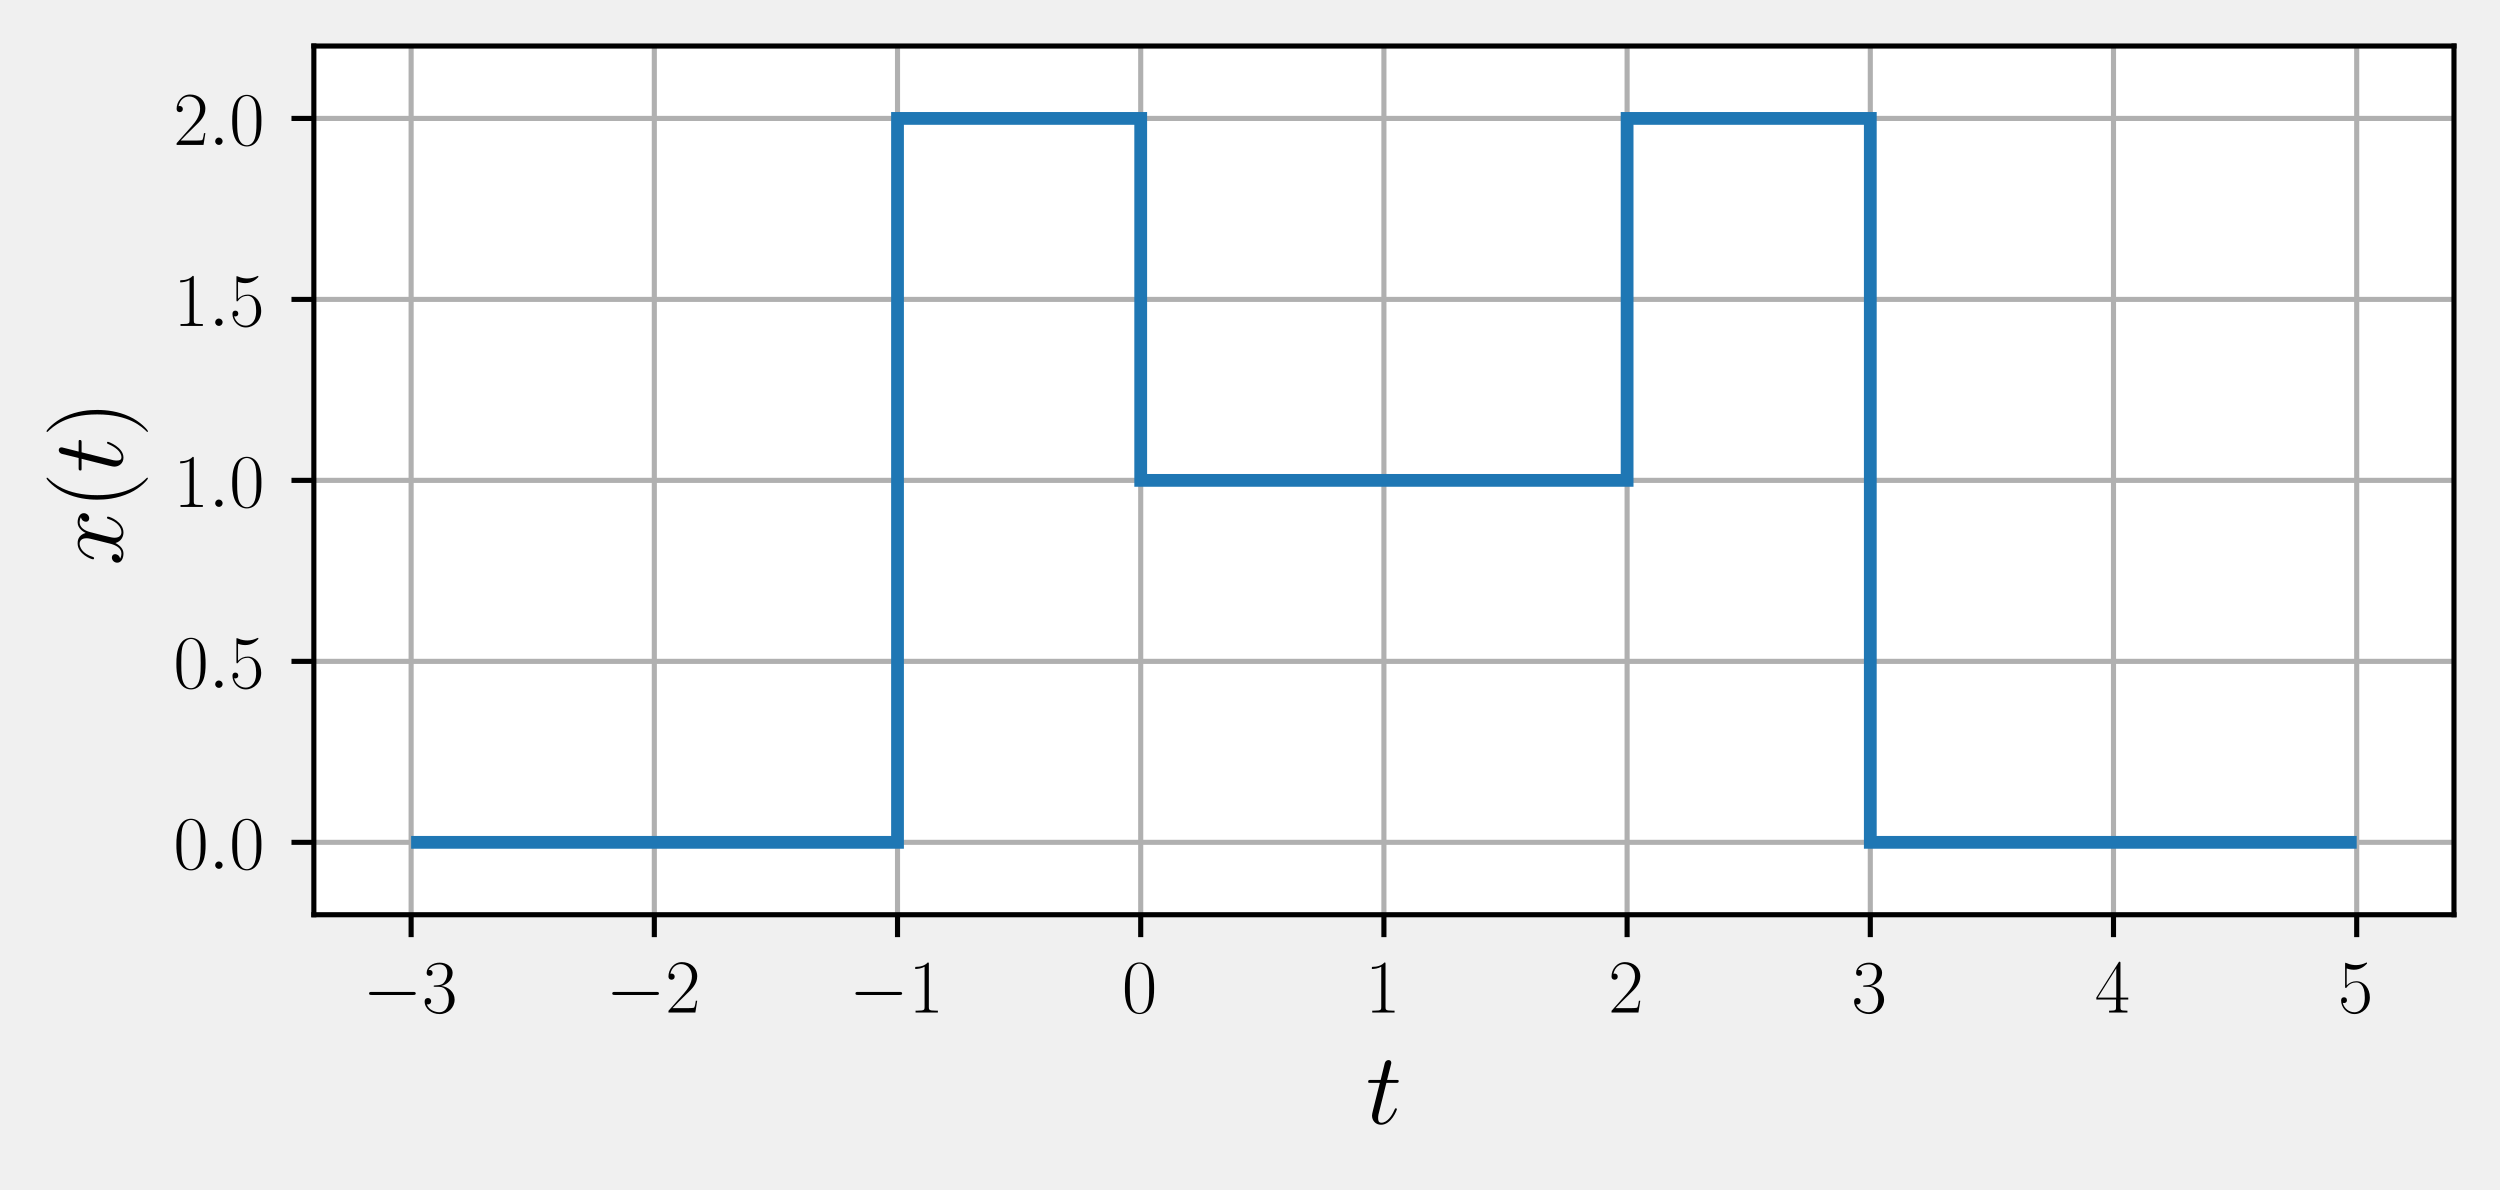
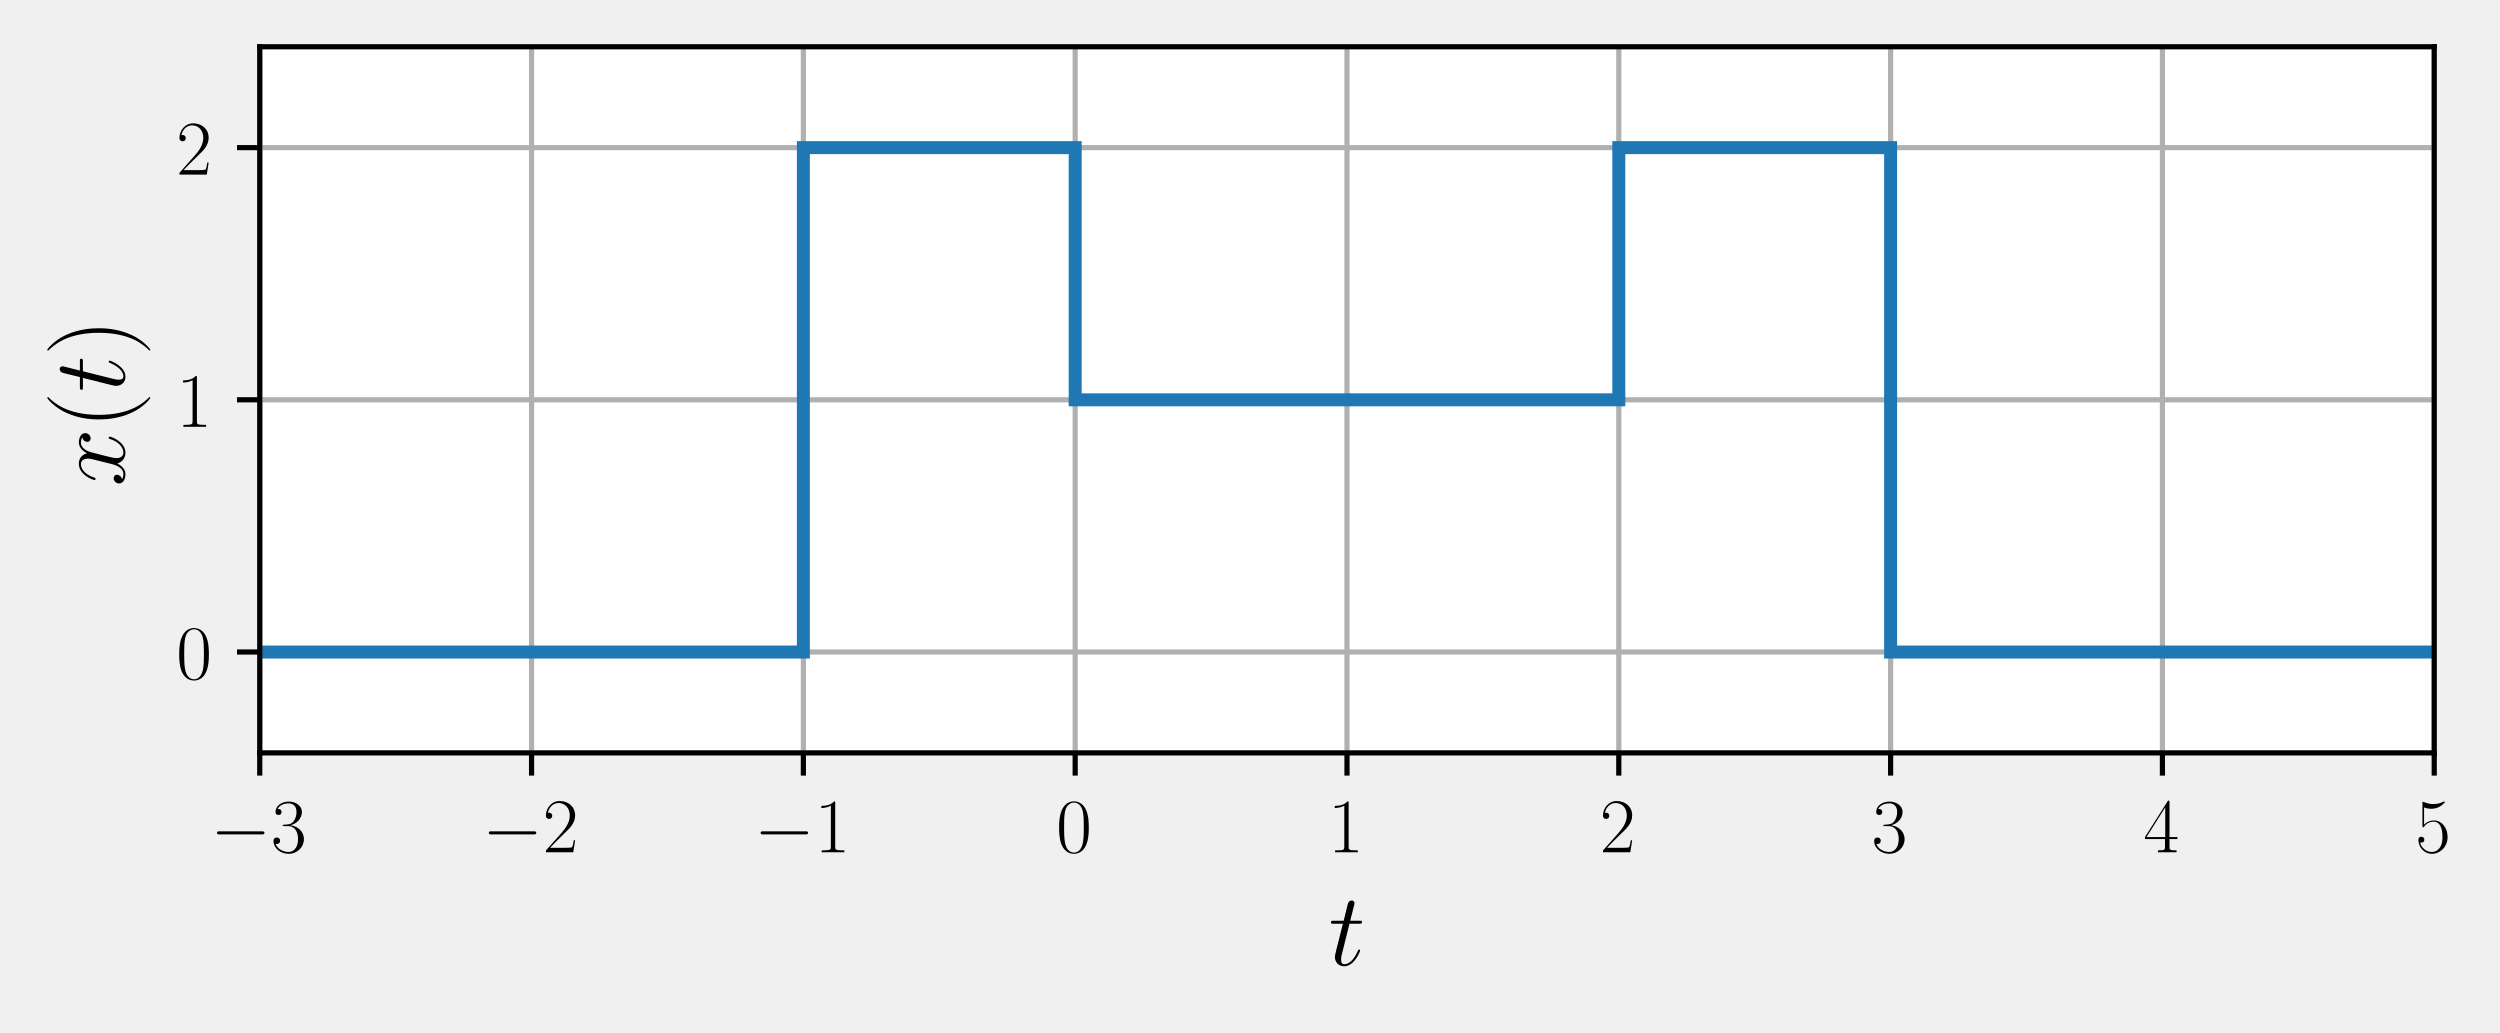
- <svg xmlns="http://www.w3.org/2000/svg" xmlns:xlink="http://www.w3.org/1999/xlink" height="186.096pt" version="1.1" viewBox="0 0 391.098 186.096" width="391.098pt">
+ <svg xmlns="http://www.w3.org/2000/svg" xmlns:xlink="http://www.w3.org/1999/xlink" height="158.916pt" version="1.1" viewBox="0 0 384.92 158.916" width="384.92pt">
  <defs>
    <style type="text/css">*{stroke-linecap:butt;stroke-linejoin:round;}</style>
  </defs>
  <g id="figure_1">
    <g id="patch_1">
-       <path d="M 0 186.096  L 391.098 186.096  L 391.098 0  L 0 0  z " style="fill:none;" />
+       <path d="M 0 158.916  L 384.92 158.916  L 384.92 0  L 0 0  z " style="fill:none;" />
    </g>
    <g id="axes_1">
      <g id="patch_2">
-         <path d="M 49.098 143.1  L 383.898 143.1  L 383.898 7.2  L 49.098 7.2  z " style="fill:#ffffff;" />
+         <path d="M 39.993 115.92  L 374.793 115.92  L 374.793 7.2  L 39.993 7.2  z " style="fill:#ffffff;" />
      </g>
      <g id="matplotlib.axis_1">
        <g id="xtick_1">
          <g id="line2d_1">
-             <path clip-path="url(#peb499535d7)" d="M 64.316 143.1  L 64.316 7.2  " style="fill:none;stroke:#b0b0b0;stroke-linecap:square;stroke-width:0.8;" />
+             <path clip-path="url(#pcc64367b19)" d="M 39.993 115.92  L 39.993 7.2  " style="fill:none;stroke:#b0b0b0;stroke-linecap:square;stroke-width:0.8;" />
          </g>
          <g id="line2d_2">
            <defs>
-               <path d="M 0 0  L 0 3.5  " id="m0c8918ac45" style="stroke:#000000;stroke-width:0.8;" />
-             </defs>
-             <g>
-               <use style="stroke:#000000;stroke-width:0.8;" x="64.316" xlink:href="#m0c8918ac45" y="143.1" />
+               <path d="M 0 0  L 0 3.5  " id="m48c91b0e04" style="stroke:#000000;stroke-width:0.8;" />
+             </defs>
+             <g>
+               <use style="stroke:#000000;stroke-width:0.8;" x="39.993" xlink:href="#m48c91b0e04" y="115.92" />
            </g>
          </g>
          <g id="text_1">
-             <g transform="translate(56.74031 158.4022)scale(0.12 -0.12)">
+             <g transform="translate(32.41748 131.2222)scale(0.12 -0.12)">
              <defs>
                <path d="M 4218 1472  C 4326 1472 4442 1472 4442 1600  C 4442 1728 4326 1728 4218 1728  L 755 1728  C 646 1728 531 1728 531 1600  C 531 1472 646 1472 755 1472  L 4218 1472  z " id="CMSY10-0" transform="scale(0.015625)" />
                <path d="M 1414 2157  C 1984 2157 2234 1662 2234 1090  C 2234 320 1824 25 1453 25  C 1114 25 563 194 390 693  C 422 680 454 680 486 680  C 640 680 755 782 755 948  C 755 1133 614 1216 486 1216  C 378 1216 211 1165 211 926  C 211 335 787 -128 1466 -128  C 2176 -128 2720 430 2720 1085  C 2720 1707 2208 2157 1600 2227  C 2086 2328 2554 2756 2554 3329  C 2554 3820 2048 4179 1472 4179  C 890 4179 378 3829 378 3329  C 378 3110 544 3072 627 3072  C 762 3072 877 3155 877 3321  C 877 3486 762 3569 627 3569  C 602 3569 570 3569 544 3557  C 730 3959 1235 4032 1459 4032  C 1683 4032 2106 3925 2106 3320  C 2106 3143 2080 2828 1862 2550  C 1670 2304 1453 2304 1242 2284  C 1210 2284 1062 2269 1037 2269  C 992 2263 966 2257 966 2208  C 966 2163 973 2157 1101 2157  L 1414 2157  z " id="CMR17-33" transform="scale(0.015625)" />
              </defs>
              <use transform="scale(0.996264)" xlink:href="#CMSY10-0" />
              <use transform="translate(77.48747 0)scale(0.996264)" xlink:href="#CMR17-33" />
            </g>
          </g>
        </g>
        <g id="xtick_2">
          <g id="line2d_3">
-             <path clip-path="url(#peb499535d7)" d="M 102.362 143.1  L 102.362 7.2  " style="fill:none;stroke:#b0b0b0;stroke-linecap:square;stroke-width:0.8;" />
+             <path clip-path="url(#pcc64367b19)" d="M 81.843 115.92  L 81.843 7.2  " style="fill:none;stroke:#b0b0b0;stroke-linecap:square;stroke-width:0.8;" />
          </g>
          <g id="line2d_4">
            <g>
-               <use style="stroke:#000000;stroke-width:0.8;" x="102.362" xlink:href="#m0c8918ac45" y="143.1" />
+               <use style="stroke:#000000;stroke-width:0.8;" x="81.843" xlink:href="#m48c91b0e04" y="115.92" />
            </g>
          </g>
          <g id="text_2">
-             <g transform="translate(94.78576 158.4022)scale(0.12 -0.12)">
+             <g transform="translate(74.26748 131.2222)scale(0.12 -0.12)">
              <defs>
                <path d="M 2669 989  L 2554 989  C 2490 536 2438 459 2413 420  C 2381 369 1920 369 1830 369  L 602 369  C 832 619 1280 1072 1824 1597  C 2214 1967 2669 2402 2669 3035  C 2669 3790 2067 4224 1395 4224  C 691 4224 262 3604 262 3030  C 262 2780 448 2748 525 2748  C 589 2748 781 2787 781 3010  C 781 3207 614 3264 525 3264  C 486 3264 448 3258 422 3245  C 544 3790 915 4058 1306 4058  C 1862 4058 2227 3617 2227 3035  C 2227 2479 1901 2000 1536 1584  L 262 146  L 262 0  L 2515 0  L 2669 989  z " id="CMR17-32" transform="scale(0.015625)" />
              </defs>
              <use transform="scale(0.996264)" xlink:href="#CMSY10-0" />
              <use transform="translate(77.48747 0)scale(0.996264)" xlink:href="#CMR17-32" />
            </g>
          </g>
        </g>
        <g id="xtick_3">
          <g id="line2d_5">
-             <path clip-path="url(#peb499535d7)" d="M 140.407 143.1  L 140.407 7.2  " style="fill:none;stroke:#b0b0b0;stroke-linecap:square;stroke-width:0.8;" />
+             <path clip-path="url(#pcc64367b19)" d="M 123.693 115.92  L 123.693 7.2  " style="fill:none;stroke:#b0b0b0;stroke-linecap:square;stroke-width:0.8;" />
          </g>
          <g id="line2d_6">
            <g>
-               <use style="stroke:#000000;stroke-width:0.8;" x="140.407" xlink:href="#m0c8918ac45" y="143.1" />
+               <use style="stroke:#000000;stroke-width:0.8;" x="123.693" xlink:href="#m48c91b0e04" y="115.92" />
            </g>
          </g>
          <g id="text_3">
-             <g transform="translate(132.8312 158.4022)scale(0.12 -0.12)">
+             <g transform="translate(116.1175 131.2222)scale(0.12 -0.12)">
              <defs>
                <path d="M 1702 4058  C 1702 4192 1696 4192 1606 4192  C 1357 3916 979 3827 621 3827  C 602 3827 570 3827 563 3808  C 557 3795 557 3782 557 3648  C 755 3648 1088 3686 1344 3839  L 1344 461  C 1344 236 1331 160 781 160  L 589 160  L 589 0  C 896 0 1216 0 1523 0  C 1830 0 2150 0 2458 0  L 2458 160  L 2266 160  C 1715 160 1702 230 1702 458  L 1702 4058  z " id="CMR17-31" transform="scale(0.015625)" />
              </defs>
              <use transform="scale(0.996264)" xlink:href="#CMSY10-0" />
              <use transform="translate(77.48747 0)scale(0.996264)" xlink:href="#CMR17-31" />
            </g>
          </g>
        </g>
        <g id="xtick_4">
          <g id="line2d_7">
-             <path clip-path="url(#peb499535d7)" d="M 178.452 143.1  L 178.452 7.2  " style="fill:none;stroke:#b0b0b0;stroke-linecap:square;stroke-width:0.8;" />
+             <path clip-path="url(#pcc64367b19)" d="M 165.543 115.92  L 165.543 7.2  " style="fill:none;stroke:#b0b0b0;stroke-linecap:square;stroke-width:0.8;" />
          </g>
          <g id="line2d_8">
            <g>
-               <use style="stroke:#000000;stroke-width:0.8;" x="178.452" xlink:href="#m0c8918ac45" y="143.1" />
+               <use style="stroke:#000000;stroke-width:0.8;" x="165.543" xlink:href="#m48c91b0e04" y="115.92" />
            </g>
          </g>
          <g id="text_4">
-             <g transform="translate(175.5259 158.4022)scale(0.12 -0.12)">
+             <g transform="translate(162.6167 131.2222)scale(0.12 -0.12)">
              <defs>
                <path d="M 2688 2025  C 2688 2416 2682 3080 2413 3591  C 2176 4039 1798 4198 1466 4198  C 1158 4198 768 4058 525 3597  C 269 3118 243 2524 243 2025  C 243 1661 250 1106 448 619  C 723 -39 1216 -128 1466 -128  C 1760 -128 2208 -7 2470 600  C 2662 1042 2688 1559 2688 2025  z M 1466 -26  C 1056 -26 813 325 723 812  C 653 1188 653 1738 653 2096  C 653 2588 653 2997 736 3387  C 858 3929 1216 4096 1466 4096  C 1728 4096 2067 3923 2189 3400  C 2272 3036 2278 2607 2278 2096  C 2278 1680 2278 1169 2202 792  C 2067 95 1690 -26 1466 -26  z " id="CMR17-30" transform="scale(0.015625)" />
              </defs>
              <use transform="scale(0.996264)" xlink:href="#CMR17-30" />
            </g>
          </g>
        </g>
        <g id="xtick_5">
          <g id="line2d_9">
-             <path clip-path="url(#peb499535d7)" d="M 216.498 143.1  L 216.498 7.2  " style="fill:none;stroke:#b0b0b0;stroke-linecap:square;stroke-width:0.8;" />
+             <path clip-path="url(#pcc64367b19)" d="M 207.393 115.92  L 207.393 7.2  " style="fill:none;stroke:#b0b0b0;stroke-linecap:square;stroke-width:0.8;" />
          </g>
          <g id="line2d_10">
            <g>
-               <use style="stroke:#000000;stroke-width:0.8;" x="216.498" xlink:href="#m0c8918ac45" y="143.1" />
+               <use style="stroke:#000000;stroke-width:0.8;" x="207.393" xlink:href="#m48c91b0e04" y="115.92" />
            </g>
          </g>
          <g id="text_5">
-             <g transform="translate(213.5714 158.4022)scale(0.12 -0.12)">
+             <g transform="translate(204.4667 131.2222)scale(0.12 -0.12)">
              <use transform="scale(0.996264)" xlink:href="#CMR17-31" />
            </g>
          </g>
        </g>
        <g id="xtick_6">
          <g id="line2d_11">
-             <path clip-path="url(#peb499535d7)" d="M 254.543 143.1  L 254.543 7.2  " style="fill:none;stroke:#b0b0b0;stroke-linecap:square;stroke-width:0.8;" />
+             <path clip-path="url(#pcc64367b19)" d="M 249.243 115.92  L 249.243 7.2  " style="fill:none;stroke:#b0b0b0;stroke-linecap:square;stroke-width:0.8;" />
          </g>
          <g id="line2d_12">
            <g>
-               <use style="stroke:#000000;stroke-width:0.8;" x="254.543" xlink:href="#m0c8918ac45" y="143.1" />
+               <use style="stroke:#000000;stroke-width:0.8;" x="249.243" xlink:href="#m48c91b0e04" y="115.92" />
            </g>
          </g>
          <g id="text_6">
-             <g transform="translate(251.6168 158.4022)scale(0.12 -0.12)">
+             <g transform="translate(246.3167 131.2222)scale(0.12 -0.12)">
              <use transform="scale(0.996264)" xlink:href="#CMR17-32" />
            </g>
          </g>
        </g>
        <g id="xtick_7">
          <g id="line2d_13">
-             <path clip-path="url(#peb499535d7)" d="M 292.589 143.1  L 292.589 7.2  " style="fill:none;stroke:#b0b0b0;stroke-linecap:square;stroke-width:0.8;" />
+             <path clip-path="url(#pcc64367b19)" d="M 291.093 115.92  L 291.093 7.2  " style="fill:none;stroke:#b0b0b0;stroke-linecap:square;stroke-width:0.8;" />
          </g>
          <g id="line2d_14">
            <g>
-               <use style="stroke:#000000;stroke-width:0.8;" x="292.589" xlink:href="#m0c8918ac45" y="143.1" />
+               <use style="stroke:#000000;stroke-width:0.8;" x="291.093" xlink:href="#m48c91b0e04" y="115.92" />
            </g>
          </g>
          <g id="text_7">
-             <g transform="translate(289.6623 158.4022)scale(0.12 -0.12)">
+             <g transform="translate(288.1667 131.2222)scale(0.12 -0.12)">
              <use transform="scale(0.996264)" xlink:href="#CMR17-33" />
            </g>
          </g>
        </g>
        <g id="xtick_8">
          <g id="line2d_15">
-             <path clip-path="url(#peb499535d7)" d="M 330.634 143.1  L 330.634 7.2  " style="fill:none;stroke:#b0b0b0;stroke-linecap:square;stroke-width:0.8;" />
+             <path clip-path="url(#pcc64367b19)" d="M 332.943 115.92  L 332.943 7.2  " style="fill:none;stroke:#b0b0b0;stroke-linecap:square;stroke-width:0.8;" />
          </g>
          <g id="line2d_16">
            <g>
-               <use style="stroke:#000000;stroke-width:0.8;" x="330.634" xlink:href="#m0c8918ac45" y="143.1" />
+               <use style="stroke:#000000;stroke-width:0.8;" x="332.943" xlink:href="#m48c91b0e04" y="115.92" />
            </g>
          </g>
          <g id="text_8">
-             <g transform="translate(327.7077 158.4022)scale(0.12 -0.12)">
+             <g transform="translate(330.0167 131.2222)scale(0.12 -0.12)">
              <defs>
                <path d="M 2150 4122  C 2150 4256 2144 4256 2029 4256  L 128 1254  L 128 1088  L 1779 1088  L 1779 457  C 1779 224 1766 160 1318 160  L 1197 160  L 1197 0  C 1402 0 1747 0 1965 0  C 2182 0 2528 0 2733 0  L 2733 160  L 2611 160  C 2163 160 2150 224 2150 457  L 2150 1088  L 2803 1088  L 2803 1254  L 2150 1254  L 2150 4122  z M 1798 3703  L 1798 1254  L 256 1254  L 1798 3703  z " id="CMR17-34" transform="scale(0.015625)" />
              </defs>
              <use transform="scale(0.996264)" xlink:href="#CMR17-34" />
            </g>
          </g>
        </g>
        <g id="xtick_9">
          <g id="line2d_17">
-             <path clip-path="url(#peb499535d7)" d="M 368.68 143.1  L 368.68 7.2  " style="fill:none;stroke:#b0b0b0;stroke-linecap:square;stroke-width:0.8;" />
+             <path clip-path="url(#pcc64367b19)" d="M 374.793 115.92  L 374.793 7.2  " style="fill:none;stroke:#b0b0b0;stroke-linecap:square;stroke-width:0.8;" />
          </g>
          <g id="line2d_18">
            <g>
-               <use style="stroke:#000000;stroke-width:0.8;" x="368.68" xlink:href="#m0c8918ac45" y="143.1" />
+               <use style="stroke:#000000;stroke-width:0.8;" x="374.793" xlink:href="#m48c91b0e04" y="115.92" />
            </g>
          </g>
          <g id="text_9">
-             <g transform="translate(365.7532 158.4022)scale(0.12 -0.12)">
+             <g transform="translate(371.8667 131.2222)scale(0.12 -0.12)">
              <defs>
                <path d="M 730 3692  C 794 3666 1056 3584 1325 3584  C 1920 3584 2246 3911 2432 4100  C 2432 4157 2432 4192 2394 4192  C 2387 4192 2374 4192 2323 4163  C 2099 4058 1837 3973 1517 3973  C 1325 3973 1037 3999 723 4139  C 653 4171 640 4171 634 4171  C 602 4171 595 4164 595 4037  L 595 2203  C 595 2089 595 2057 659 2057  C 691 2057 704 2070 736 2114  C 941 2401 1222 2522 1542 2522  C 1766 2522 2246 2382 2246 1289  C 2246 1085 2246 715 2054 421  C 1894 159 1645 25 1370 25  C 947 25 518 320 403 814  C 429 807 480 795 506 795  C 589 795 749 840 749 1038  C 749 1210 627 1280 506 1280  C 358 1280 262 1190 262 1011  C 262 454 704 -128 1382 -128  C 2042 -128 2669 440 2669 1264  C 2669 2030 2170 2624 1549 2624  C 1222 2624 947 2503 730 2274  L 730 3692  z " id="CMR17-35" transform="scale(0.015625)" />
              </defs>
              <use transform="scale(0.996264)" xlink:href="#CMR17-35" />
            </g>
          </g>
        </g>
        <g id="text_10">
-           <g transform="translate(213.6798 175.7964)scale(0.16 -0.16)">
+           <g transform="translate(204.5751 148.6164)scale(0.16 -0.16)">
            <defs>
              <path d="M 1286 2566  L 1875 2566  C 1997 2566 2061 2566 2061 2681  C 2061 2752 2022 2752 1894 2752  L 1331 2752  L 1568 3692  C 1594 3781 1594 3794 1594 3840  C 1594 3943 1510 4000 1427 4000  C 1376 4000 1229 3981 1178 3775  L 928 2752  L 326 2752  C 198 2752 141 2752 141 2630  C 141 2566 186 2566 307 2566  L 877 2566  L 454 881  C 403 658 384 594 384 511  C 384 211 595 -64 954 -64  C 1600 -64 1946 868 1946 912  C 1946 951 1920 970 1882 970  C 1869 970 1843 970 1830 944  C 1824 938 1818 931 1773 829  C 1638 511 1344 64 973 64  C 781 64 768 224 768 364  C 768 370 768 492 787 568  L 1286 2566  z " id="CMMI12-74" transform="scale(0.015625)" />
            </defs>
            <use transform="scale(0.996264)" xlink:href="#CMMI12-74" />
          </g>
        </g>
      </g>
      <g id="matplotlib.axis_2">
        <g id="ytick_1">
          <g id="line2d_19">
-             <path clip-path="url(#peb499535d7)" d="M 49.098 131.775  L 383.898 131.775  " style="fill:none;stroke:#b0b0b0;stroke-linecap:square;stroke-width:0.8;" />
+             <path clip-path="url(#pcc64367b19)" d="M 39.993 100.389  L 374.793 100.389  " style="fill:none;stroke:#b0b0b0;stroke-linecap:square;stroke-width:0.8;" />
          </g>
          <g id="line2d_20">
            <defs>
-               <path d="M 0 0  L -3.5 0  " id="m2005067d54" style="stroke:#000000;stroke-width:0.8;" />
-             </defs>
-             <g>
-               <use style="stroke:#000000;stroke-width:0.8;" x="49.098" xlink:href="#m2005067d54" y="131.775" />
+               <path d="M 0 0  L -3.5 0  " id="m7f4b3fffd2" style="stroke:#000000;stroke-width:0.8;" />
+             </defs>
+             <g>
+               <use style="stroke:#000000;stroke-width:0.8;" x="39.993" xlink:href="#m7f4b3fffd2" y="100.389" />
            </g>
          </g>
          <g id="text_11">
-             <g transform="translate(27.14022 135.9261)scale(0.12 -0.12)">
-               <defs>
-                 <path d="M 1178 307  C 1178 492 1024 619 870 619  C 685 619 557 466 557 313  C 557 128 710 0 864 0  C 1050 0 1178 153 1178 307  z " id="CMMI12-3a" transform="scale(0.015625)" />
-               </defs>
+             <g transform="translate(27.14022 104.5397)scale(0.12 -0.12)">
              <use transform="scale(0.996264)" xlink:href="#CMR17-30" />
-               <use transform="translate(45.69048 0)scale(0.996264)" xlink:href="#CMMI12-3a" />
-               <use transform="translate(72.78765 0)scale(0.996264)" xlink:href="#CMR17-30" />
            </g>
          </g>
        </g>
        <g id="ytick_2">
          <g id="line2d_21">
-             <path clip-path="url(#peb499535d7)" d="M 49.098 103.463  L 383.898 103.463  " style="fill:none;stroke:#b0b0b0;stroke-linecap:square;stroke-width:0.8;" />
+             <path clip-path="url(#pcc64367b19)" d="M 39.993 61.56  L 374.793 61.56  " style="fill:none;stroke:#b0b0b0;stroke-linecap:square;stroke-width:0.8;" />
          </g>
          <g id="line2d_22">
            <g>
-               <use style="stroke:#000000;stroke-width:0.8;" x="49.098" xlink:href="#m2005067d54" y="103.463" />
+               <use style="stroke:#000000;stroke-width:0.8;" x="39.993" xlink:href="#m7f4b3fffd2" y="61.56" />
            </g>
          </g>
          <g id="text_12">
-             <g transform="translate(27.14022 107.6136)scale(0.12 -0.12)">
-               <use transform="scale(0.996264)" xlink:href="#CMR17-30" />
-               <use transform="translate(45.69048 0)scale(0.996264)" xlink:href="#CMMI12-3a" />
-               <use transform="translate(72.78765 0)scale(0.996264)" xlink:href="#CMR17-35" />
+             <g transform="translate(27.14022 65.71109)scale(0.12 -0.12)">
+               <use transform="scale(0.996264)" xlink:href="#CMR17-31" />
            </g>
          </g>
        </g>
        <g id="ytick_3">
          <g id="line2d_23">
-             <path clip-path="url(#peb499535d7)" d="M 49.098 75.15  L 383.898 75.15  " style="fill:none;stroke:#b0b0b0;stroke-linecap:square;stroke-width:0.8;" />
+             <path clip-path="url(#pcc64367b19)" d="M 39.993 22.731  L 374.793 22.731  " style="fill:none;stroke:#b0b0b0;stroke-linecap:square;stroke-width:0.8;" />
          </g>
          <g id="line2d_24">
            <g>
-               <use style="stroke:#000000;stroke-width:0.8;" x="49.098" xlink:href="#m2005067d54" y="75.15" />
+               <use style="stroke:#000000;stroke-width:0.8;" x="39.993" xlink:href="#m7f4b3fffd2" y="22.731" />
            </g>
          </g>
          <g id="text_13">
-             <g transform="translate(27.14022 79.30109)scale(0.12 -0.12)">
-               <use transform="scale(0.996264)" xlink:href="#CMR17-31" />
-               <use transform="translate(45.69048 0)scale(0.996264)" xlink:href="#CMMI12-3a" />
-               <use transform="translate(72.78765 0)scale(0.996264)" xlink:href="#CMR17-30" />
-             </g>
-           </g>
-         </g>
-         <g id="ytick_4">
-           <g id="line2d_25">
-             <path clip-path="url(#peb499535d7)" d="M 49.098 46.837  L 383.898 46.837  " style="fill:none;stroke:#b0b0b0;stroke-linecap:square;stroke-width:0.8;" />
-           </g>
-           <g id="line2d_26">
-             <g>
-               <use style="stroke:#000000;stroke-width:0.8;" x="49.098" xlink:href="#m2005067d54" y="46.837" />
-             </g>
-           </g>
-           <g id="text_14">
-             <g transform="translate(27.14022 50.98859)scale(0.12 -0.12)">
-               <use transform="scale(0.996264)" xlink:href="#CMR17-31" />
-               <use transform="translate(45.69048 0)scale(0.996264)" xlink:href="#CMMI12-3a" />
-               <use transform="translate(72.78765 0)scale(0.996264)" xlink:href="#CMR17-35" />
-             </g>
-           </g>
-         </g>
-         <g id="ytick_5">
-           <g id="line2d_27">
-             <path clip-path="url(#peb499535d7)" d="M 49.098 18.525  L 383.898 18.525  " style="fill:none;stroke:#b0b0b0;stroke-linecap:square;stroke-width:0.8;" />
-           </g>
-           <g id="line2d_28">
-             <g>
-               <use style="stroke:#000000;stroke-width:0.8;" x="49.098" xlink:href="#m2005067d54" y="18.525" />
-             </g>
-           </g>
-           <g id="text_15">
-             <g transform="translate(27.14022 22.67609)scale(0.12 -0.12)">
+             <g transform="translate(27.14022 26.88252)scale(0.12 -0.12)">
              <use transform="scale(0.996264)" xlink:href="#CMR17-32" />
-               <use transform="translate(45.69048 0)scale(0.996264)" xlink:href="#CMMI12-3a" />
-               <use transform="translate(72.78765 0)scale(0.996264)" xlink:href="#CMR17-30" />
-             </g>
-           </g>
-         </g>
-         <g id="text_16">
-           <g transform="translate(19.15517 88.4726)rotate(-90)scale(0.16 -0.16)">
+             </g>
+           </g>
+         </g>
+         <g id="text_14">
+           <g transform="translate(19.15517 74.8826)rotate(-90)scale(0.16 -0.16)">
            <defs>
              <path d="M 3034 2606  C 2829 2567 2752 2414 2752 2293  C 2752 2139 2874 2088 2963 2088  C 3155 2088 3290 2254 3290 2427  C 3290 2695 2982 2816 2714 2816  C 2323 2816 2106 2433 2048 2312  C 1901 2816 1504 2816 1389 2816  C 736 2816 390 1980 390 1839  C 390 1814 416 1782 461 1782  C 512 1782 525 1820 538 1846  C 755 2555 1184 2689 1370 2689  C 1658 2689 1715 2420 1715 2267  C 1715 2127 1677 1980 1600 1673  L 1382 798  C 1286 415 1101 64 762 64  C 730 64 570 64 435 147  C 666 192 717 383 717 460  C 717 588 621 664 499 664  C 346 664 179 530 179 326  C 179 57 480 -64 755 -64  C 1062 -64 1280 179 1414 441  C 1517 64 1837 -64 2074 -64  C 2726 -64 3072 773 3072 913  C 3072 945 3046 971 3008 971  C 2950 971 2944 939 2925 888  C 2752 326 2381 64 2093 64  C 1869 64 1747 230 1747 492  C 1747 632 1773 734 1875 1156  L 2099 2024  C 2195 2408 2413 2689 2707 2689  C 2720 2689 2899 2689 3034 2606  z " id="CMMI12-78" transform="scale(0.015625)" />
              <path d="M 1958 -1561  C 1958 -1555 1958 -1542 1939 -1523  C 1645 -1224 858 -407 858 1581  C 858 3569 1632 4379 1946 4697  C 1946 4704 1958 4717 1958 4736  C 1958 4755 1939 4768 1914 4768  C 1843 4768 1299 4296 986 3594  C 666 2887 576 2199 576 1588  C 576 1128 621 351 1005 -471  C 1312 -1135 1837 -1600 1914 -1600  C 1946 -1600 1958 -1587 1958 -1561  z " id="CMR17-28" transform="scale(0.015625)" />
              <path d="M 1683 1581  C 1683 2040 1638 2817 1254 3639  C 947 4303 422 4768 346 4768  C 326 4768 301 4761 301 4729  C 301 4717 307 4710 314 4697  C 621 4378 1402 3568 1402 1584  C 1402 -407 627 -1217 314 -1537  C 307 -1549 301 -1556 301 -1568  C 301 -1600 326 -1600 346 -1600  C 416 -1600 960 -1128 1274 -426  C 1594 281 1683 969 1683 1581  z " id="CMR17-29" transform="scale(0.015625)" />
            </defs>
            <use transform="scale(0.996264)" xlink:href="#CMMI12-78" />
            <use transform="translate(55.43406 0)scale(0.996264)" xlink:href="#CMR17-28" />
            <use transform="translate(90.71483 0)scale(0.996264)" xlink:href="#CMMI12-74" />
            <use transform="translate(125.9412 0)scale(0.996264)" xlink:href="#CMR17-29" />
          </g>
        </g>
      </g>
      <g id="patch_3">
-         <path clip-path="url(#peb499535d7)" d="M 64.316 131.775  L 64.316 131.775  L 102.362 131.775  L 102.362 131.775  L 140.407 131.775  L 140.407 18.525  L 178.452 18.525  L 178.452 75.15  L 216.498 75.15  L 216.498 75.15  L 254.543 75.15  L 254.543 18.525  L 292.589 18.525  L 292.589 131.775  L 330.634 131.775  L 330.634 131.775  L 368.68 131.775  L 368.68 131.775  " style="fill:none;stroke:#1f77b4;stroke-linejoin:miter;stroke-width:2;" />
+         <path clip-path="url(#pcc64367b19)" d="M 39.993 100.389  L 39.993 100.389  L 81.843 100.389  L 81.843 100.389  L 123.693 100.389  L 123.693 22.731  L 165.543 22.731  L 165.543 61.56  L 207.393 61.56  L 207.393 61.56  L 249.243 61.56  L 249.243 22.731  L 291.093 22.731  L 291.093 100.389  L 332.943 100.389  L 332.943 100.389  L 374.793 100.389  L 374.793 100.389  " style="fill:none;stroke:#1f77b4;stroke-linejoin:miter;stroke-width:2;" />
      </g>
      <g id="patch_4">
-         <path d="M 49.098 143.1  L 49.098 7.2  " style="fill:none;stroke:#000000;stroke-linecap:square;stroke-linejoin:miter;stroke-width:0.8;" />
+         <path d="M 39.993 115.92  L 39.993 7.2  " style="fill:none;stroke:#000000;stroke-linecap:square;stroke-linejoin:miter;stroke-width:0.8;" />
      </g>
      <g id="patch_5">
-         <path d="M 383.898 143.1  L 383.898 7.2  " style="fill:none;stroke:#000000;stroke-linecap:square;stroke-linejoin:miter;stroke-width:0.8;" />
+         <path d="M 374.793 115.92  L 374.793 7.2  " style="fill:none;stroke:#000000;stroke-linecap:square;stroke-linejoin:miter;stroke-width:0.8;" />
      </g>
      <g id="patch_6">
-         <path d="M 49.098 143.1  L 383.898 143.1  " style="fill:none;stroke:#000000;stroke-linecap:square;stroke-linejoin:miter;stroke-width:0.8;" />
+         <path d="M 39.993 115.92  L 374.793 115.92  " style="fill:none;stroke:#000000;stroke-linecap:square;stroke-linejoin:miter;stroke-width:0.8;" />
      </g>
      <g id="patch_7">
-         <path d="M 49.098 7.2  L 383.898 7.2  " style="fill:none;stroke:#000000;stroke-linecap:square;stroke-linejoin:miter;stroke-width:0.8;" />
+         <path d="M 39.993 7.2  L 374.793 7.2  " style="fill:none;stroke:#000000;stroke-linecap:square;stroke-linejoin:miter;stroke-width:0.8;" />
      </g>
    </g>
  </g>
  <defs>
-     <clipPath id="peb499535d7">
-       <rect height="135.9" width="334.8" x="49.098" y="7.2" />
+     <clipPath id="pcc64367b19">
+       <rect height="108.72" width="334.8" x="39.993" y="7.2" />
    </clipPath>
  </defs>
</svg>
